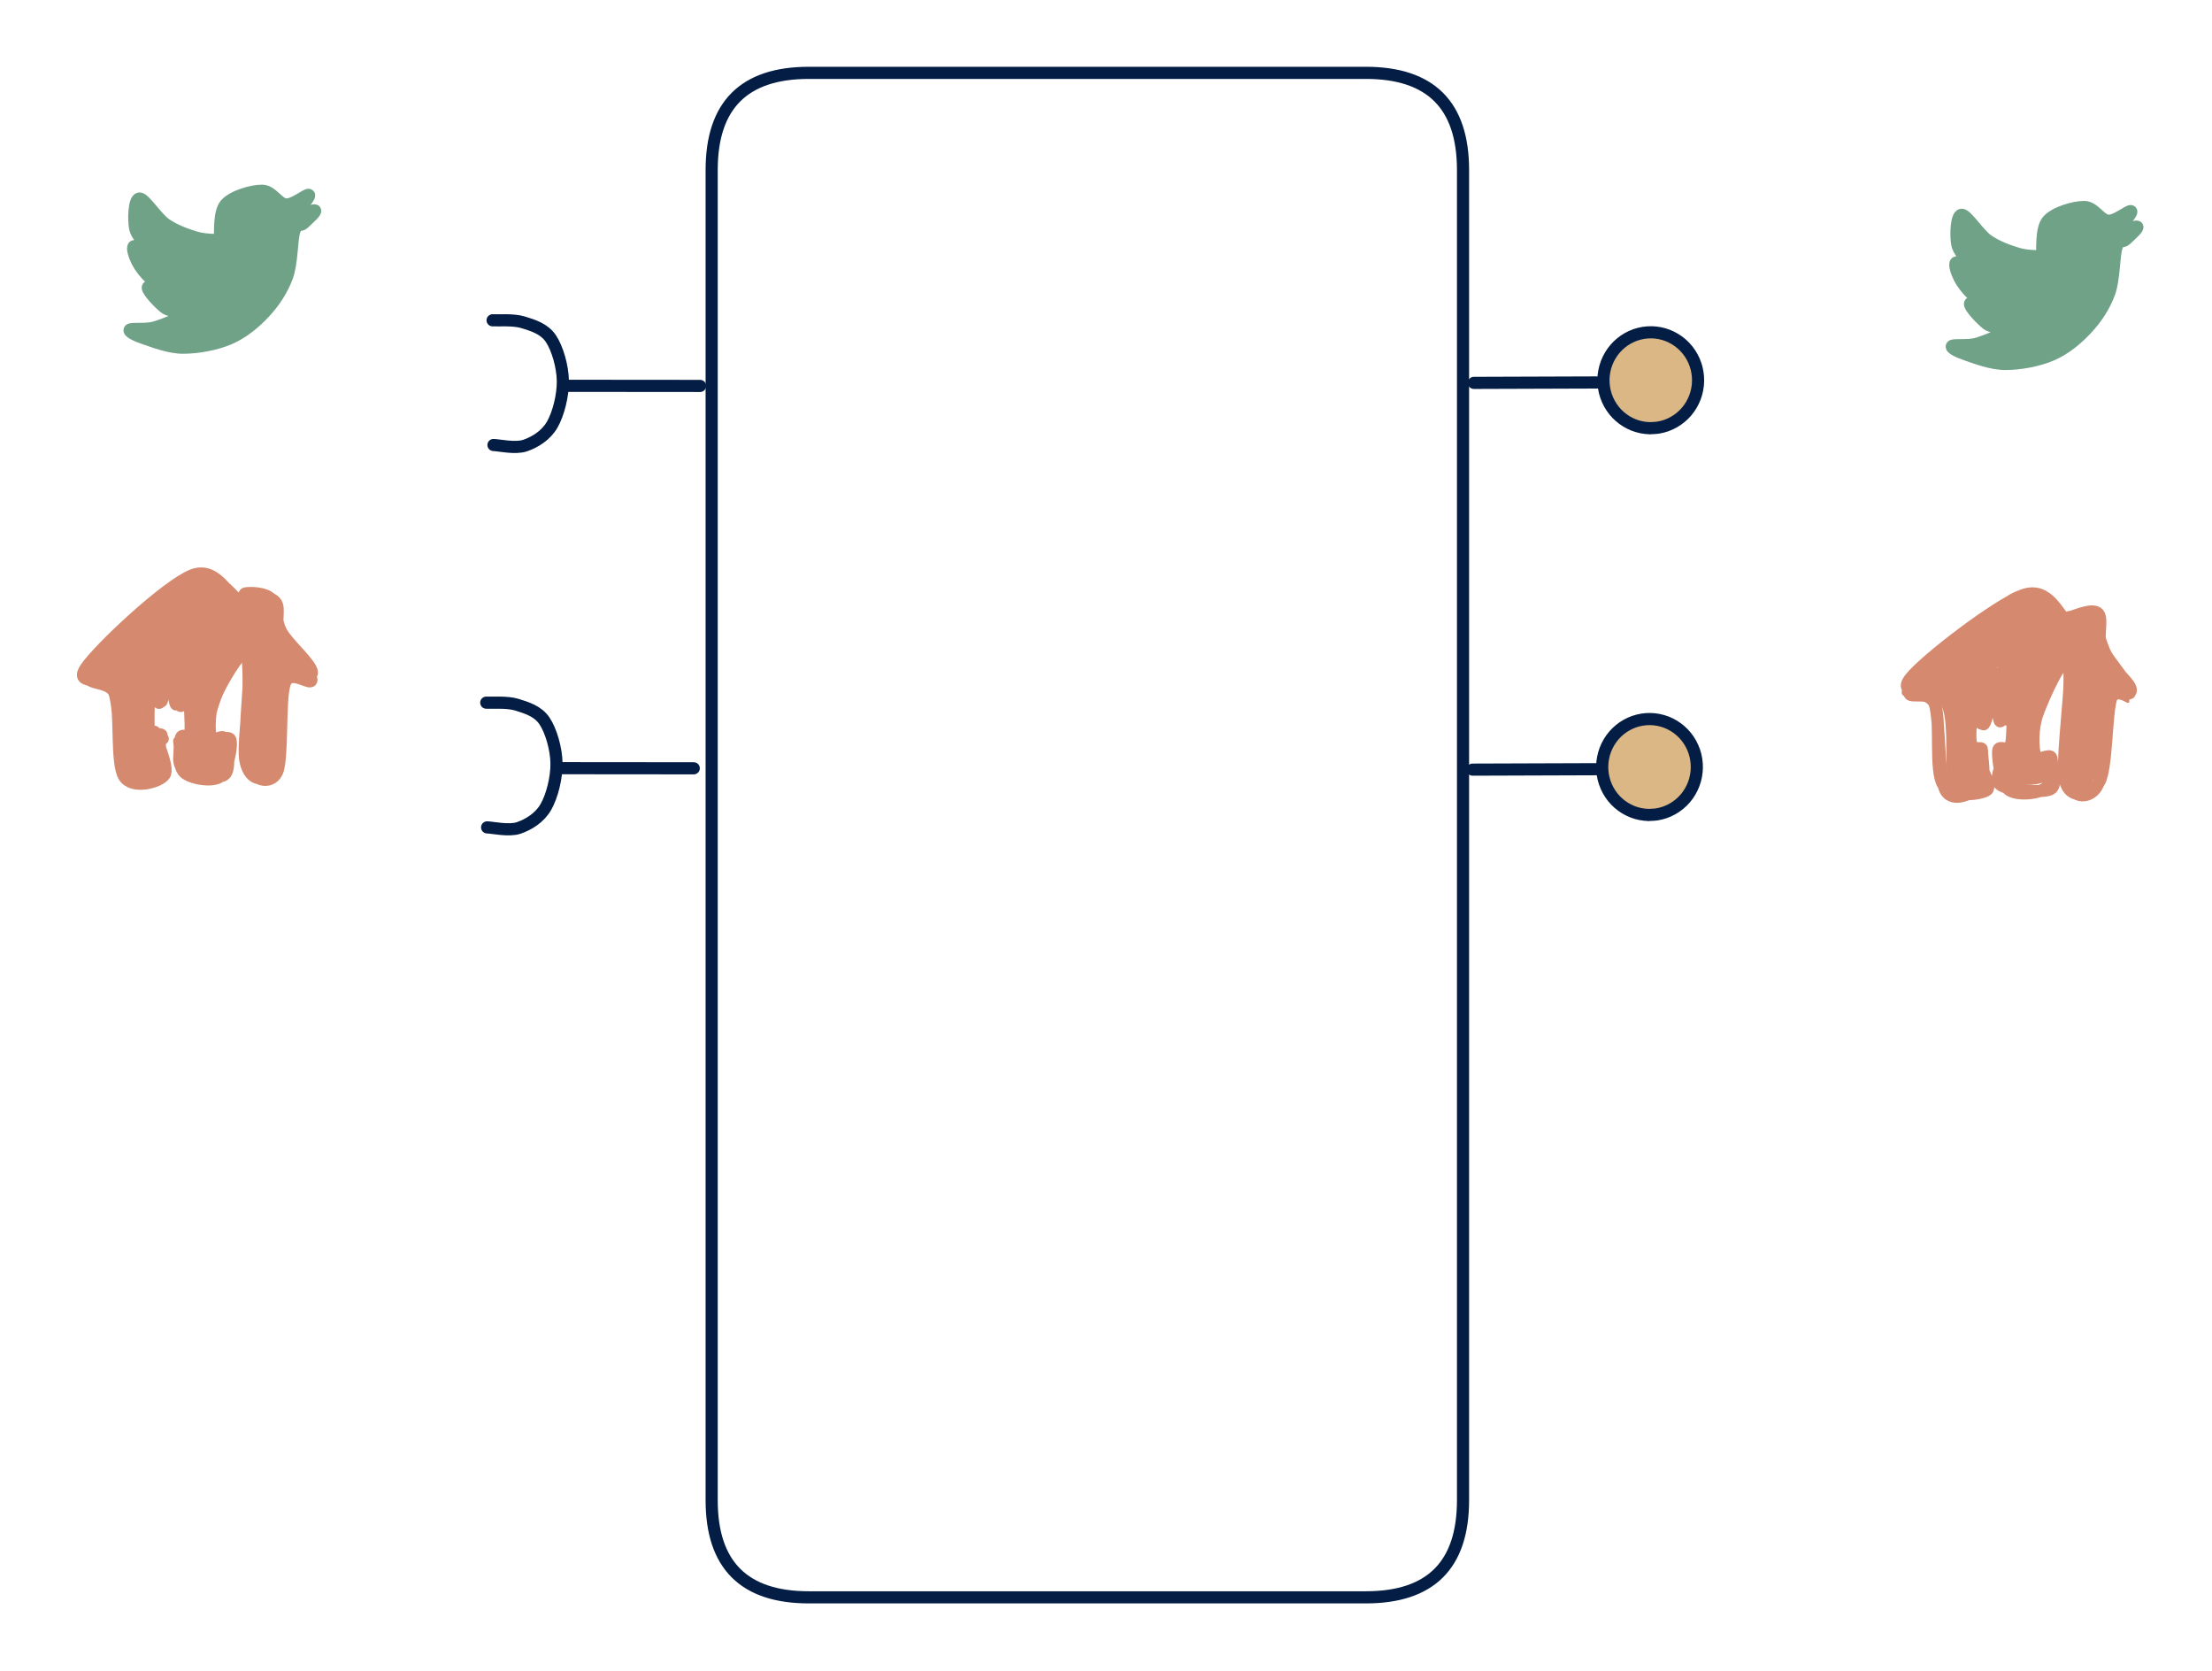
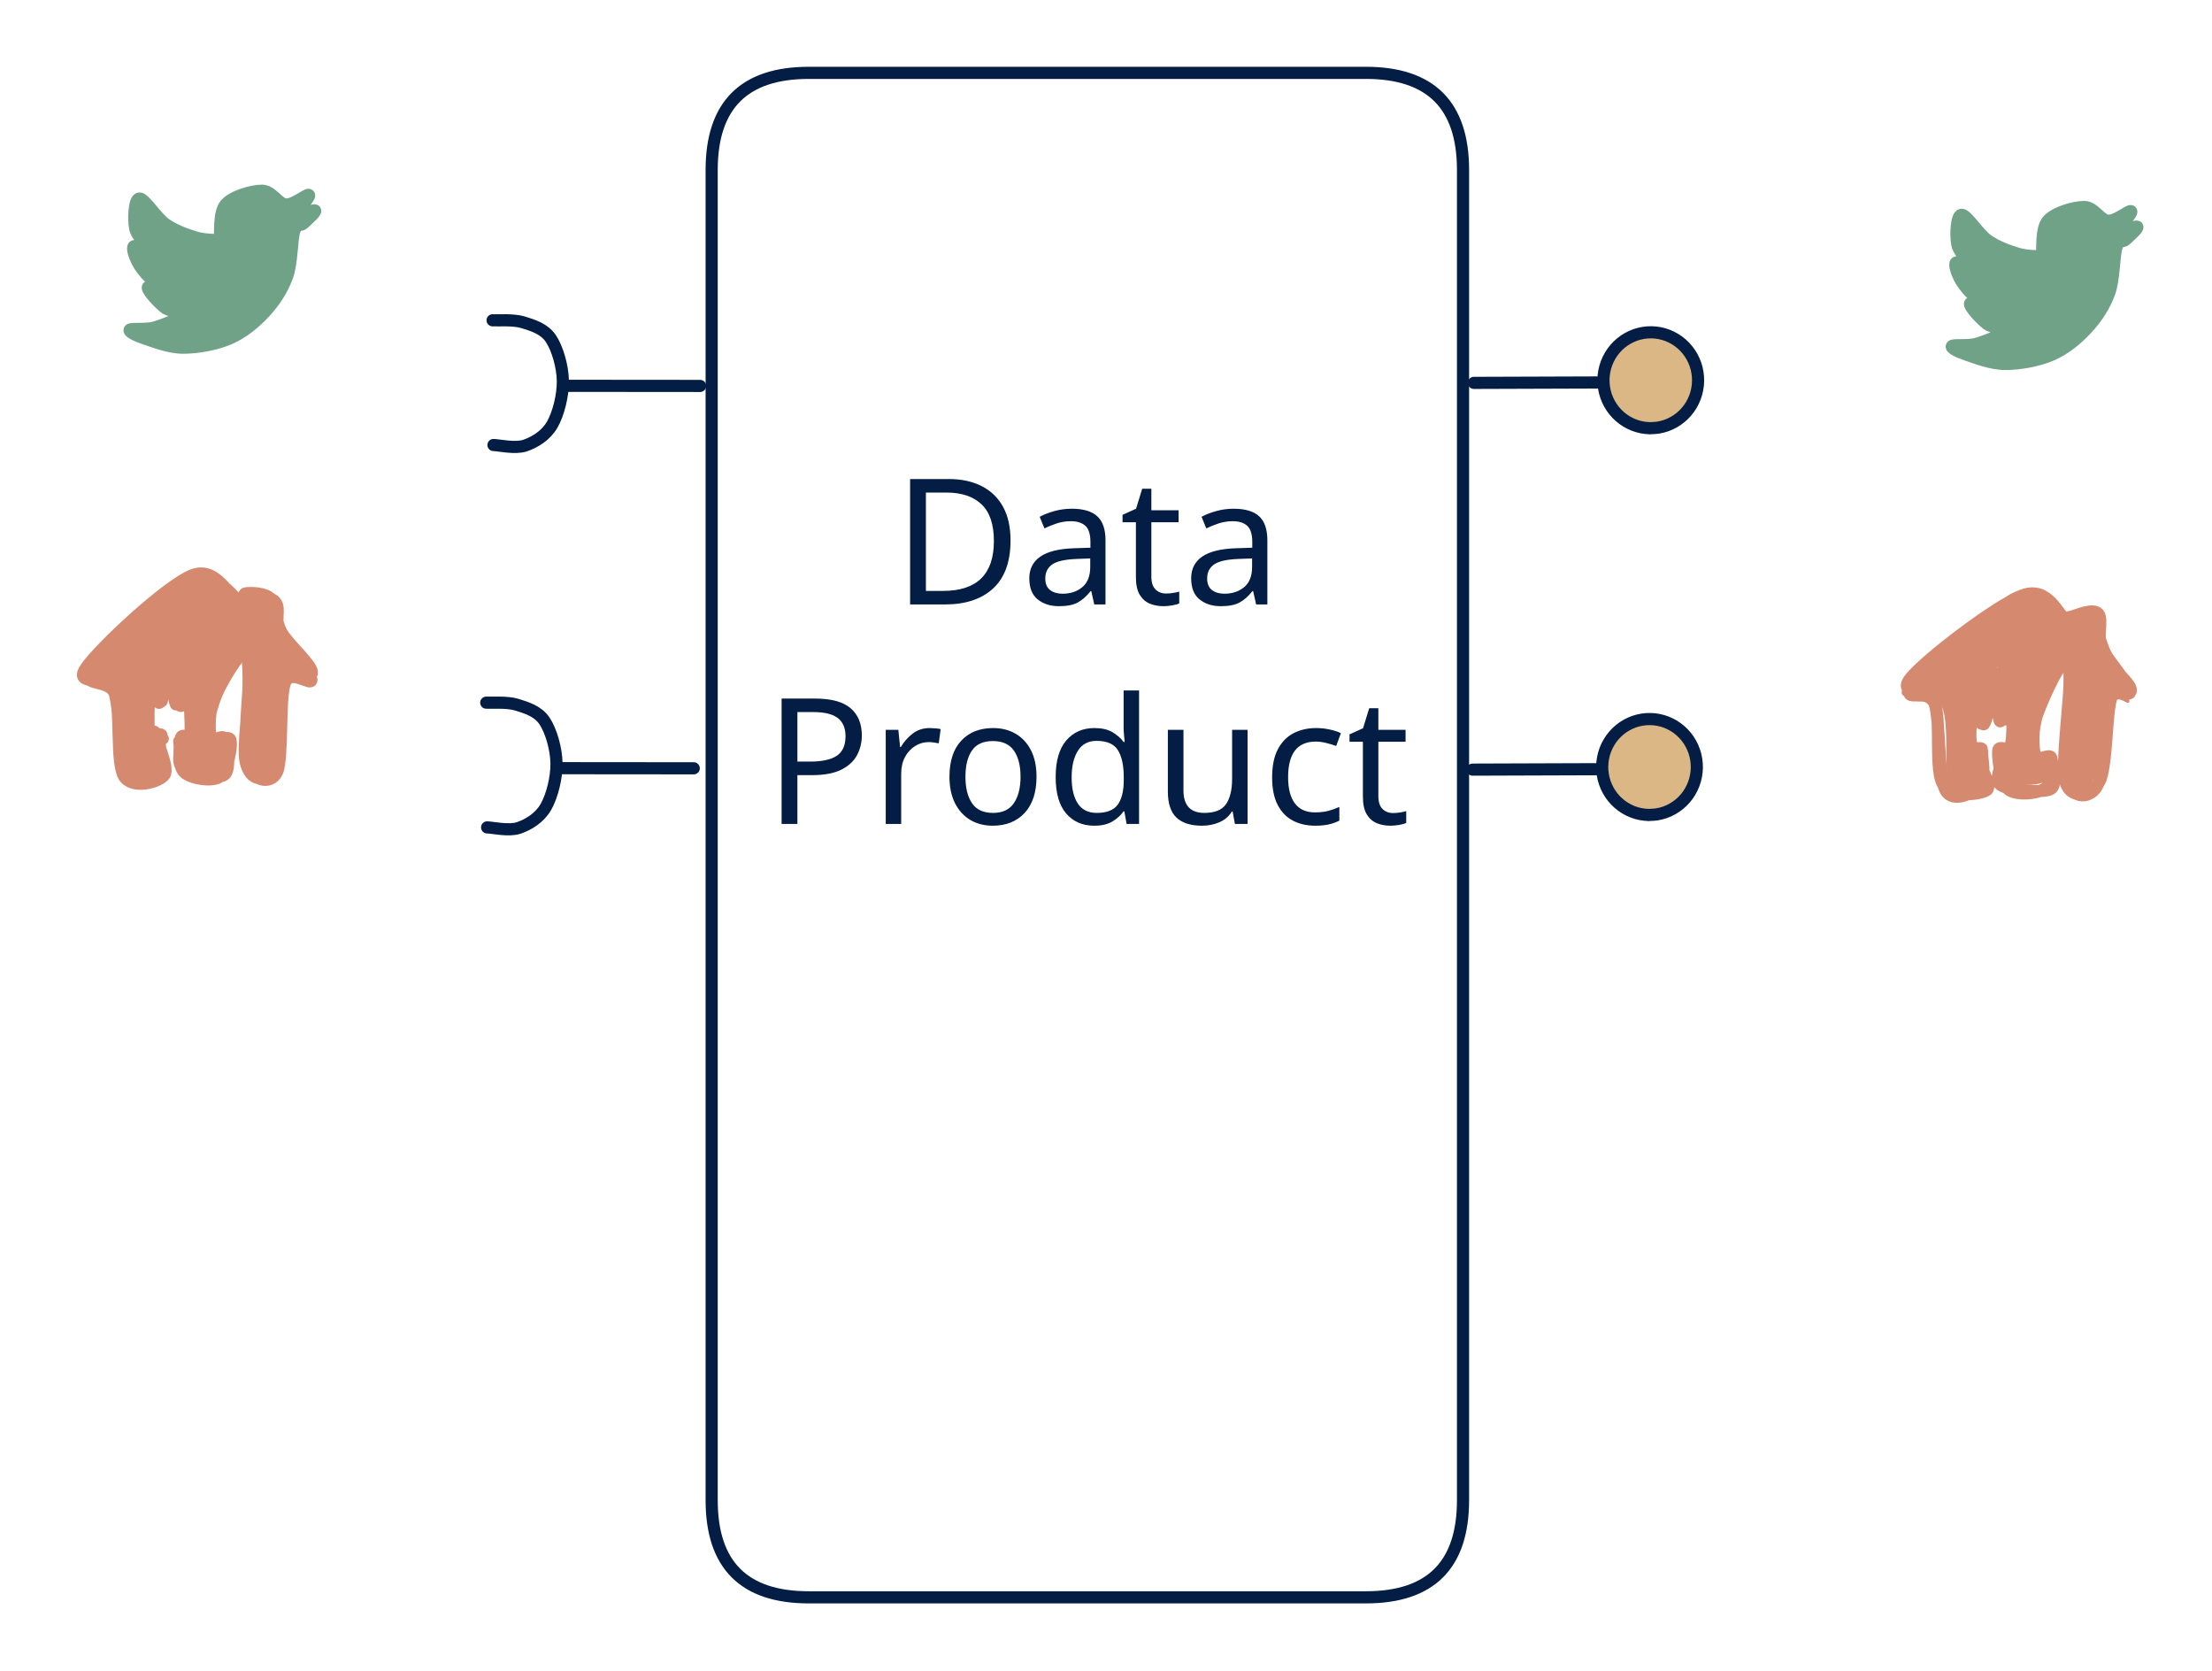
<svg xmlns="http://www.w3.org/2000/svg" version="1.1" viewBox="3010.063 1851.33 728.96 550.24" width="728.96" height="550.24">
  <g stroke-linecap="round">
    <g transform="translate(3082.458 1930.487) rotate(0 0.8961443 9.527954)" fill-rule="evenodd">
      <path d="M0 0 C0.32 -1.97, -0.4 -9.07, 1.93 -11.8 C4.25 -14.52, 10.62 -16.33, 13.92 -16.33 C17.23 -16.33, 19.21 -12.02, 21.77 -11.8 C24.34 -11.57, 28.51 -15.15, 29.33 -14.97 C30.14 -14.8, 27.6 -11.95, 26.66 -10.74 C25.72 -9.53, 22.91 -7.86, 23.7 -7.71 C24.49 -7.56, 30.74 -10.18, 31.4 -9.83 C32.07 -9.48, 28.84 -6.73, 27.7 -5.6 C26.56 -4.46, 25.5 -5.95, 24.59 -3.02 C23.68 -0.1, 23.85 7.49, 22.22 11.95 C20.59 16.41, 17.97 20.34, 14.81 23.74 C11.65 27.15, 7.73 30.42, 3.26 32.36 C-1.21 34.31, -7.33 35.39, -12 35.39 C-16.66 35.39, -21.8 33.35, -24.74 32.36 C-27.67 31.38, -30.17 30.1, -29.63 29.49 C-29.08 28.89, -24.39 29.57, -21.48 28.74 C-18.57 27.9, -12.71 25.58, -12.15 24.5 C-11.58 23.42, -16.15 23.72, -18.07 22.23 C-20 20.74, -23.75 16.76, -23.7 15.58 C-23.65 14.39, -17.9 15.65, -17.78 15.12 C-17.65 14.59, -21.4 13.74, -22.96 12.4 C-24.51 11.07, -26.22 8.85, -27.11 7.11 C-28 5.37, -29.01 2.5, -28.29 1.97 C-27.58 1.44, -22.89 4.92, -22.81 3.93 C-22.74 2.95, -27.23 -0.98, -27.85 -3.93 C-28.46 -6.88, -28.19 -13.54, -26.51 -13.76 C-24.84 -13.99, -20.89 -7.44, -17.78 -5.29 C-14.66 -3.15, -10.81 -1.79, -7.85 -0.91 C-4.89 -0.03, -1.31 -0.15, 0 0" stroke="none" stroke-width="0" fill="#70a288" fill-rule="evenodd" />
      <path d="M0 0 C0.32 -1.97, -0.4 -9.07, 1.93 -11.8 C4.25 -14.52, 10.62 -16.33, 13.92 -16.33 C17.23 -16.33, 19.21 -12.02, 21.77 -11.8 C24.34 -11.57, 28.51 -15.15, 29.33 -14.97 C30.14 -14.8, 27.6 -11.95, 26.66 -10.74 C25.72 -9.53, 22.91 -7.86, 23.7 -7.71 C24.49 -7.56, 30.74 -10.18, 31.4 -9.83 C32.07 -9.48, 28.84 -6.73, 27.7 -5.6 C26.56 -4.46, 25.5 -5.95, 24.59 -3.02 C23.68 -0.1, 23.85 7.49, 22.22 11.95 C20.59 16.41, 17.97 20.34, 14.81 23.74 C11.65 27.15, 7.73 30.42, 3.26 32.36 C-1.21 34.31, -7.33 35.39, -12 35.39 C-16.66 35.39, -21.8 33.35, -24.74 32.36 C-27.67 31.38, -30.17 30.1, -29.63 29.49 C-29.08 28.89, -24.39 29.57, -21.48 28.74 C-18.57 27.9, -12.71 25.58, -12.15 24.5 C-11.58 23.42, -16.15 23.72, -18.07 22.23 C-20 20.74, -23.75 16.76, -23.7 15.58 C-23.65 14.39, -17.9 15.65, -17.78 15.12 C-17.65 14.59, -21.4 13.74, -22.96 12.4 C-24.51 11.07, -26.22 8.85, -27.11 7.11 C-28 5.37, -29.01 2.5, -28.29 1.97 C-27.58 1.44, -22.89 4.92, -22.81 3.93 C-22.74 2.95, -27.23 -0.98, -27.85 -3.93 C-28.46 -6.88, -28.19 -13.54, -26.51 -13.76 C-24.84 -13.99, -20.89 -7.44, -17.78 -5.29 C-14.66 -3.15, -10.81 -1.79, -7.85 -0.91 C-4.89 -0.03, -1.31 -0.15, 0 0 M0 0 C0.32 -1.97, -0.4 -9.07, 1.93 -11.8 C4.25 -14.52, 10.62 -16.33, 13.92 -16.33 C17.23 -16.33, 19.21 -12.02, 21.77 -11.8 C24.34 -11.57, 28.51 -15.15, 29.33 -14.97 C30.14 -14.8, 27.6 -11.95, 26.66 -10.74 C25.72 -9.53, 22.91 -7.86, 23.7 -7.71 C24.49 -7.56, 30.74 -10.18, 31.4 -9.83 C32.07 -9.48, 28.84 -6.73, 27.7 -5.6 C26.56 -4.46, 25.5 -5.95, 24.59 -3.02 C23.68 -0.1, 23.85 7.49, 22.22 11.95 C20.59 16.41, 17.97 20.34, 14.81 23.74 C11.65 27.15, 7.73 30.42, 3.26 32.36 C-1.21 34.31, -7.33 35.39, -12 35.39 C-16.66 35.39, -21.8 33.35, -24.74 32.36 C-27.67 31.38, -30.17 30.1, -29.63 29.49 C-29.08 28.89, -24.39 29.57, -21.48 28.74 C-18.57 27.9, -12.71 25.58, -12.15 24.5 C-11.58 23.42, -16.15 23.72, -18.07 22.23 C-20 20.74, -23.75 16.76, -23.7 15.58 C-23.65 14.39, -17.9 15.65, -17.78 15.12 C-17.65 14.59, -21.4 13.74, -22.96 12.4 C-24.51 11.07, -26.22 8.85, -27.11 7.11 C-28 5.37, -29.01 2.5, -28.29 1.97 C-27.58 1.44, -22.89 4.92, -22.81 3.93 C-22.74 2.95, -27.23 -0.98, -27.85 -3.93 C-28.46 -6.88, -28.19 -13.54, -26.51 -13.76 C-24.84 -13.99, -20.89 -7.44, -17.78 -5.29 C-14.66 -3.15, -10.81 -1.79, -7.85 -0.91 C-4.89 -0.03, -1.31 -0.15, 0 0" stroke="#70a288" stroke-width="4" fill="none" />
    </g>
  </g>
  <g stroke-linecap="round">
    <g transform="translate(3062.583 2093.957) rotate(0 12.55046 -19.0594)" fill-rule="evenodd">
      <path d="M1.19 2.34 C1.76 4.46, 4.58 9.79, 2.56 11.55 C0.53 13.31, -7.75 17.37, -10.97 12.88 C-14.2 8.39, -15.09 -9.66, -16.8 -15.39 C-18.51 -21.13, -25.72 -15.1, -21.24 -21.55 C-16.77 -27.99, 1.99 -50.16, 10.06 -54.05 C18.13 -57.95, 23.85 -46.4, 27.17 -44.92 C30.49 -43.43, 28.17 -45.28, 29.99 -45.12 C31.81 -44.95, 36.34 -46.35, 38.08 -43.93 C39.82 -41.5, 38.63 -34.9, 40.44 -30.58 C42.24 -26.26, 49.01 -20.36, 48.92 -17.98 C48.83 -15.6, 42.07 -21.29, 39.9 -16.27 C37.73 -11.26, 37.83 7.82, 35.9 12.11 C33.98 16.4, 29.87 16.04, 28.33 9.44 C26.8 2.84, 28.22 -23.51, 26.69 -27.49 C25.16 -31.47, 20.67 -19.12, 19.16 -14.43 C17.65 -9.74, 17.2 -1.81, 17.65 0.64 C18.09 3.09, 20.97 -1.68, 21.82 0.28 C22.67 2.25, 24.69 10.52, 22.74 12.41 C20.8 14.31, 13.19 13.49, 10.16 11.65 C7.12 9.81, 4.45 3.92, 4.54 1.37 C4.63 -1.18, 10.03 0.87, 10.7 -3.65 C11.36 -8.17, 9.33 -24.58, 8.51 -25.77 C7.69 -26.96, 6.54 -10.78, 5.76 -10.79 C4.97 -10.8, 4.35 -25.57, 3.8 -25.82 C3.26 -26.07, 3.72 -12.34, 2.5 -12.3 C1.28 -12.25, -2.71 -27.24, -3.52 -25.57 C-4.32 -23.91, -2.65 -6.41, -2.32 -2.3 C-1.98 1.8, -1.5 -1.04, -1.51 -0.95" stroke="none" stroke-width="0" fill="#d5896f" fill-rule="evenodd" />
      <path d="M-0.11 -0.33 C-0.22 1.46, 1.41 9.1, -0.43 11.13 C-2.27 13.15, -8.73 16.14, -11.15 11.8 C-13.57 7.47, -12.79 -9.13, -14.96 -14.86 C-17.14 -20.59, -28.52 -16.18, -24.21 -22.56 C-19.89 -28.94, 2.34 -49.78, 10.91 -53.13 C19.48 -56.48, 24.15 -43.79, 27.21 -42.67 C30.26 -41.54, 27.38 -46.13, 29.22 -46.39 C31.07 -46.65, 36.52 -46.4, 38.27 -44.23 C40.03 -42.06, 37.8 -37.61, 39.77 -33.37 C41.74 -29.14, 49.84 -21.43, 50.11 -18.8 C50.37 -16.16, 43.25 -22.68, 41.36 -17.58 C39.46 -12.48, 40.83 7.55, 38.73 11.81 C36.64 16.06, 30.37 14.93, 28.8 7.96 C27.24 1, 31.09 -26.39, 29.35 -29.98 C27.61 -33.56, 20.42 -18.57, 18.34 -13.54 C16.27 -8.52, 16.37 -2.23, 16.91 0.17 C17.45 2.57, 20.84 -1.2, 21.59 0.88 C22.33 2.97, 23.69 11.06, 21.38 12.66 C19.07 14.25, 10.01 12.35, 7.71 10.46 C5.41 8.58, 7.12 3.37, 7.55 1.33 C7.99 -0.7, 10.14 2.97, 10.31 -1.76 C10.49 -6.5, 9.12 -25.7, 8.58 -27.08 C8.03 -28.46, 7.76 -9.81, 7.05 -10.04 C6.34 -10.27, 5.49 -28.29, 4.29 -28.46 C3.1 -28.63, 1.11 -10.99, -0.11 -11.07 C-1.33 -11.16, -2.29 -30.18, -3.02 -28.99 C-3.74 -27.79, -5.1 -8.64, -4.49 -3.9 C-3.87 0.84, -0.06 -1.31, 0.67 -0.53 M-1.63 -1.55 C-1.4 0.41, 3.36 10.19, 1.69 12.64 C0.02 15.09, -8.94 17.54, -11.63 13.15 C-14.33 8.77, -12.71 -7.79, -14.49 -13.66 C-16.28 -19.53, -26.7 -15.84, -22.33 -22.06 C-17.97 -28.28, 3.39 -47.35, 11.69 -50.98 C19.99 -54.62, 24.65 -44.5, 27.45 -43.86 C30.24 -43.23, 26.9 -46.92, 28.46 -47.15 C30.02 -47.38, 34.85 -47.41, 36.82 -45.26 C38.78 -43.12, 38.01 -38.33, 40.26 -34.29 C42.5 -30.25, 50.34 -23.69, 50.27 -21.02 C50.21 -18.35, 42.25 -23.65, 39.86 -18.26 C37.46 -12.87, 37.83 7.02, 35.91 11.32 C33.98 15.62, 29.3 14.01, 28.29 7.55 C27.29 1.08, 31.31 -23.6, 29.86 -27.47 C28.42 -31.34, 21.98 -20.36, 19.62 -15.67 C17.27 -10.99, 15.11 -2.15, 15.74 0.64 C16.37 3.44, 22.7 -1, 23.4 1.1 C24.09 3.21, 22.45 11.49, 19.91 13.27 C17.37 15.05, 10.32 13.89, 8.18 11.79 C6.03 9.69, 6.63 3.07, 7.03 0.67 C7.44 -1.74, 10.41 2.1, 10.62 -2.64 C10.84 -7.37, 9.18 -26.43, 8.33 -27.75 C7.49 -29.06, 6.5 -10.37, 5.55 -10.52 C4.6 -10.67, 3.43 -28.47, 2.62 -28.64 C1.81 -28.81, 1.49 -11.93, 0.69 -11.54 C-0.11 -11.16, -1.49 -27.92, -2.18 -26.33 C-2.87 -24.74, -4 -6.53, -3.45 -2.01 C-2.9 2.5, 0.29 0.46, 1.12 0.75" stroke="#d5896f" stroke-width="4" fill="none" />
    </g>
  </g>
  <g stroke-linecap="round" transform="translate(3244.59 1875.33) rotate(0 123.8051 251.1225)">
    <path d="M32 0 C69.76 0, 107.53 0, 215.61 0 M32 0 C90.41 0, 148.83 0, 215.61 0 M215.61 0 C236.94 0, 247.61 10.67, 247.61 32 M215.61 0 C236.94 0, 247.61 10.67, 247.61 32 M247.61 32 C247.61 205.42, 247.61 378.84, 247.61 470.24 M247.61 32 C247.61 182.89, 247.61 333.78, 247.61 470.24 M247.61 470.24 C247.61 491.58, 236.94 502.24, 215.61 502.24 M247.61 470.24 C247.61 491.58, 236.94 502.24, 215.61 502.24 M215.61 502.24 C145.27 502.24, 74.93 502.24, 32 502.24 M215.61 502.24 C176.92 502.24, 138.22 502.24, 32 502.24 M32 502.24 C10.67 502.24, 0 491.58, 0 470.24 M32 502.24 C10.67 502.24, 0 491.58, 0 470.24 M0 470.24 C0 364.06, 0 257.87, 0 32 M0 470.24 C0 373.95, 0 277.66, 0 32 M0 32 C0 10.67, 10.67 0, 32 0 M0 32 C0 10.67, 10.67 0, 32 0" stroke="#031d44" stroke-width="4" fill="none" />
  </g>
  <g stroke-linecap="round">
    <g transform="translate(3163.85 1966.15) rotate(269.5993 20.20242 11.50673)">
      <path d="M0 0 C-0.04 1.74, -1.34 7.21, -0.25 10.44 C0.83 13.66, 2.98 17.27, 6.52 19.37 C10.05 21.46, 16.21 23.05, 20.95 23.01 C25.69 22.98, 31.74 21.29, 34.97 19.13 C38.2 16.98, 39.33 13.27, 40.35 10.08 C41.37 6.89, 40.97 1.68, 41.09 0 M0 0 C-0.04 1.74, -1.34 7.21, -0.25 10.44 C0.83 13.66, 2.98 17.27, 6.52 19.37 C10.05 21.46, 16.21 23.05, 20.95 23.01 C25.69 22.98, 31.74 21.29, 34.97 19.13 C38.2 16.98, 39.33 13.27, 40.35 10.08 C41.37 6.89, 40.97 1.68, 41.09 0" stroke="#031d44" stroke-width="4" fill="none" />
    </g>
  </g>
  <g stroke-linecap="round">
    <g transform="translate(3218.756 1956.258) rotate(269.5993 -0.1761756 22.19813)">
      <path d="M0 0 C-0.06 7.4, -0.29 37, -0.35 44.4 M0 0 C-0.06 7.4, -0.29 37, -0.35 44.4" stroke="#031d44" stroke-width="4" fill="none" />
    </g>
  </g>
  <g stroke-linecap="round">
    <g transform="translate(3161.754 2092.122) rotate(269.5993 20.20242 11.50673)">
      <path d="M0 0 C-0.04 1.74, -1.34 7.21, -0.25 10.44 C0.83 13.66, 2.98 17.27, 6.52 19.37 C10.05 21.46, 16.21 23.05, 20.95 23.01 C25.69 22.98, 31.74 21.29, 34.97 19.13 C38.2 16.98, 39.33 13.27, 40.35 10.08 C41.37 6.89, 40.97 1.68, 41.09 0 M0 0 C-0.04 1.74, -1.34 7.21, -0.25 10.44 C0.83 13.66, 2.98 17.27, 6.52 19.37 C10.05 21.46, 16.21 23.05, 20.95 23.01 C25.69 22.98, 31.74 21.29, 34.97 19.13 C38.2 16.98, 39.33 13.27, 40.35 10.08 C41.37 6.89, 40.97 1.68, 41.09 0" stroke="#031d44" stroke-width="4" fill="none" />
    </g>
  </g>
  <g stroke-linecap="round">
    <g transform="translate(3216.66 2082.23) rotate(269.5993 -0.1761756 22.19813)">
      <path d="M0 0 C-0.06 7.4, -0.29 37, -0.35 44.4 M0 0 C-0.06 7.4, -0.29 37, -0.35 44.4" stroke="#031d44" stroke-width="4" fill="none" />
    </g>
  </g>
  <g stroke-linecap="round">
    <g transform="translate(3515.682 1957.088) rotate(90.96151 0.4103828 20.31395)">
      <path d="M0 0 C0.14 6.77, 0.68 33.86, 0.82 40.63 M0 0 C0.14 6.77, 0.68 33.86, 0.82 40.63" stroke="#031d44" stroke-width="4" fill="none" />
    </g>
  </g>
  <g stroke-linecap="round" transform="translate(3538.271 1961.008) rotate(90.96151 15.79974 15.59455)">
    <path d="M31.6 15.59 C31.6 16.5, 31.52 17.41, 31.36 18.3 C31.2 19.19, 30.96 20.08, 30.65 20.93 C30.33 21.78, 29.94 22.61, 29.48 23.39 C29.03 24.17, 28.49 24.93, 27.9 25.62 C27.32 26.31, 26.66 26.96, 25.96 27.54 C25.26 28.12, 24.49 28.65, 23.7 29.1 C22.91 29.55, 22.06 29.94, 21.2 30.25 C20.34 30.56, 19.44 30.8, 18.54 30.95 C17.64 31.11, 16.71 31.19, 15.8 31.19 C14.89 31.19, 13.96 31.11, 13.06 30.95 C12.16 30.8, 11.26 30.56, 10.4 30.25 C9.54 29.94, 8.69 29.55, 7.9 29.1 C7.11 28.65, 6.34 28.12, 5.64 27.54 C4.94 26.96, 4.28 26.31, 3.7 25.62 C3.11 24.93, 2.57 24.17, 2.12 23.39 C1.66 22.61, 1.27 21.78, 0.95 20.93 C0.64 20.08, 0.4 19.19, 0.24 18.3 C0.08 17.41, 0 16.5, 0 15.59 C0 14.69, 0.08 13.78, 0.24 12.89 C0.4 12, 0.64 11.11, 0.95 10.26 C1.27 9.41, 1.66 8.58, 2.12 7.8 C2.57 7.02, 3.11 6.26, 3.7 5.57 C4.28 4.88, 4.94 4.23, 5.64 3.65 C6.34 3.07, 7.11 2.54, 7.9 2.09 C8.69 1.64, 9.54 1.25, 10.4 0.94 C11.26 0.63, 12.16 0.39, 13.06 0.24 C13.96 0.08, 14.89 0, 15.8 0 C16.71 0, 17.64 0.08, 18.54 0.24 C19.44 0.39, 20.34 0.63, 21.2 0.94 C22.06 1.25, 22.91 1.64, 23.7 2.09 C24.49 2.54, 25.26 3.07, 25.96 3.65 C26.66 4.23, 27.32 4.88, 27.9 5.57 C28.49 6.26, 29.03 7.02, 29.48 7.8 C29.94 8.58, 30.33 9.41, 30.65 10.26 C30.96 11.11, 31.2 12, 31.36 12.89 C31.52 13.78, 31.56 15.14, 31.6 15.59 C31.64 16.05, 31.64 15.14, 31.6 15.59" stroke="none" stroke-width="0" fill="#dab785" />
    <path d="M31.6 15.59 C31.6 16.5, 31.52 17.41, 31.36 18.3 C31.2 19.19, 30.96 20.08, 30.65 20.93 C30.33 21.78, 29.94 22.61, 29.48 23.39 C29.03 24.17, 28.49 24.93, 27.9 25.62 C27.32 26.31, 26.66 26.96, 25.96 27.54 C25.26 28.12, 24.49 28.65, 23.7 29.1 C22.91 29.55, 22.06 29.94, 21.2 30.25 C20.34 30.56, 19.44 30.8, 18.54 30.95 C17.64 31.11, 16.71 31.19, 15.8 31.19 C14.89 31.19, 13.96 31.11, 13.06 30.95 C12.16 30.8, 11.26 30.56, 10.4 30.25 C9.54 29.94, 8.69 29.55, 7.9 29.1 C7.11 28.65, 6.34 28.12, 5.64 27.54 C4.94 26.96, 4.28 26.31, 3.7 25.62 C3.11 24.93, 2.57 24.17, 2.12 23.39 C1.66 22.61, 1.27 21.78, 0.95 20.93 C0.64 20.08, 0.4 19.19, 0.24 18.3 C0.08 17.41, 0 16.5, 0 15.59 C0 14.69, 0.08 13.78, 0.24 12.89 C0.4 12, 0.64 11.11, 0.95 10.26 C1.27 9.41, 1.66 8.58, 2.12 7.8 C2.57 7.02, 3.11 6.26, 3.7 5.57 C4.28 4.88, 4.94 4.23, 5.64 3.65 C6.34 3.07, 7.11 2.54, 7.9 2.09 C8.69 1.64, 9.54 1.25, 10.4 0.94 C11.26 0.63, 12.16 0.39, 13.06 0.24 C13.96 0.08, 14.89 0, 15.8 0 C16.71 0, 17.64 0.08, 18.54 0.24 C19.44 0.39, 20.34 0.63, 21.2 0.94 C22.06 1.25, 22.91 1.64, 23.7 2.09 C24.49 2.54, 25.26 3.07, 25.96 3.65 C26.66 4.23, 27.32 4.88, 27.9 5.57 C28.49 6.26, 29.03 7.02, 29.48 7.8 C29.94 8.58, 30.33 9.41, 30.65 10.26 C30.96 11.11, 31.2 12, 31.36 12.89 C31.52 13.78, 31.56 15.14, 31.6 15.59 C31.64 16.05, 31.64 15.14, 31.6 15.59" stroke="#031d44" stroke-width="4" fill="none" />
  </g>
  <g stroke-linecap="round">
    <g transform="translate(3515.268 2084.501) rotate(90.96151 0.4103828 20.31395)">
      <path d="M0 0 C0.14 6.77, 0.68 33.86, 0.82 40.63 M0 0 C0.14 6.77, 0.68 33.86, 0.82 40.63" stroke="#031d44" stroke-width="4" fill="none" />
    </g>
  </g>
  <g stroke-linecap="round" transform="translate(3537.858 2088.422) rotate(90.96151 15.79974 15.59455)">
    <path d="M31.6 15.59 C31.6 16.5, 31.52 17.41, 31.36 18.3 C31.2 19.19, 30.96 20.08, 30.65 20.93 C30.33 21.78, 29.94 22.61, 29.48 23.39 C29.03 24.17, 28.49 24.93, 27.9 25.62 C27.32 26.31, 26.66 26.96, 25.96 27.54 C25.26 28.12, 24.49 28.65, 23.7 29.1 C22.91 29.55, 22.06 29.94, 21.2 30.25 C20.34 30.56, 19.44 30.8, 18.54 30.95 C17.64 31.11, 16.71 31.19, 15.8 31.19 C14.89 31.19, 13.96 31.11, 13.06 30.95 C12.16 30.8, 11.26 30.56, 10.4 30.25 C9.54 29.94, 8.69 29.55, 7.9 29.1 C7.11 28.65, 6.34 28.12, 5.64 27.54 C4.94 26.96, 4.28 26.31, 3.7 25.62 C3.11 24.93, 2.57 24.17, 2.12 23.39 C1.66 22.61, 1.27 21.78, 0.95 20.93 C0.64 20.08, 0.4 19.19, 0.24 18.3 C0.08 17.41, 0 16.5, 0 15.59 C0 14.69, 0.08 13.78, 0.24 12.89 C0.4 12, 0.64 11.11, 0.95 10.26 C1.27 9.41, 1.66 8.58, 2.12 7.8 C2.57 7.02, 3.11 6.26, 3.7 5.57 C4.28 4.88, 4.94 4.23, 5.64 3.65 C6.34 3.07, 7.11 2.54, 7.9 2.09 C8.69 1.64, 9.54 1.25, 10.4 0.94 C11.26 0.63, 12.16 0.39, 13.06 0.24 C13.96 0.08, 14.89 0, 15.8 0 C16.71 0, 17.64 0.08, 18.54 0.24 C19.44 0.39, 20.34 0.63, 21.2 0.94 C22.06 1.25, 22.91 1.64, 23.7 2.09 C24.49 2.54, 25.26 3.07, 25.96 3.65 C26.66 4.23, 27.32 4.88, 27.9 5.57 C28.49 6.26, 29.03 7.02, 29.48 7.8 C29.94 8.58, 30.33 9.41, 30.65 10.26 C30.96 11.11, 31.2 12, 31.36 12.89 C31.52 13.78, 31.56 15.14, 31.6 15.59 C31.64 16.05, 31.64 15.14, 31.6 15.59" stroke="none" stroke-width="0" fill="#dab785" />
    <path d="M31.6 15.59 C31.6 16.5, 31.52 17.41, 31.36 18.3 C31.2 19.19, 30.96 20.08, 30.65 20.93 C30.33 21.78, 29.94 22.61, 29.48 23.39 C29.03 24.17, 28.49 24.93, 27.9 25.62 C27.32 26.31, 26.66 26.96, 25.96 27.54 C25.26 28.12, 24.49 28.65, 23.7 29.1 C22.91 29.55, 22.06 29.94, 21.2 30.25 C20.34 30.56, 19.44 30.8, 18.54 30.95 C17.64 31.11, 16.71 31.19, 15.8 31.19 C14.89 31.19, 13.96 31.11, 13.06 30.95 C12.16 30.8, 11.26 30.56, 10.4 30.25 C9.54 29.94, 8.69 29.55, 7.9 29.1 C7.11 28.65, 6.34 28.12, 5.64 27.54 C4.94 26.96, 4.28 26.31, 3.7 25.62 C3.11 24.93, 2.57 24.17, 2.12 23.39 C1.66 22.61, 1.27 21.78, 0.95 20.93 C0.64 20.08, 0.4 19.19, 0.24 18.3 C0.08 17.41, 0 16.5, 0 15.59 C0 14.69, 0.08 13.78, 0.24 12.89 C0.4 12, 0.64 11.11, 0.95 10.26 C1.27 9.41, 1.66 8.58, 2.12 7.8 C2.57 7.02, 3.11 6.26, 3.7 5.57 C4.28 4.88, 4.94 4.23, 5.64 3.65 C6.34 3.07, 7.11 2.54, 7.9 2.09 C8.69 1.64, 9.54 1.25, 10.4 0.94 C11.26 0.63, 12.16 0.39, 13.06 0.24 C13.96 0.08, 14.89 0, 15.8 0 C16.71 0, 17.64 0.08, 18.54 0.24 C19.44 0.39, 20.34 0.63, 21.2 0.94 C22.06 1.25, 22.91 1.64, 23.7 2.09 C24.49 2.54, 25.26 3.07, 25.96 3.65 C26.66 4.23, 27.32 4.88, 27.9 5.57 C28.49 6.26, 29.03 7.02, 29.48 7.8 C29.94 8.58, 30.33 9.41, 30.65 10.26 C30.96 11.11, 31.2 12, 31.36 12.89 C31.52 13.78, 31.56 15.14, 31.6 15.59 C31.64 16.05, 31.64 15.14, 31.6 15.59" stroke="#031d44" stroke-width="4" fill="none" />
  </g>
  <g stroke-linecap="round">
    <g transform="translate(3682.953 1935.848) rotate(0 0.8961443 9.527954)" fill-rule="evenodd">
      <path d="M0 0 C0.32 -1.97, -0.4 -9.07, 1.93 -11.8 C4.25 -14.52, 10.62 -16.33, 13.92 -16.33 C17.23 -16.33, 19.21 -12.02, 21.77 -11.8 C24.34 -11.57, 28.51 -15.15, 29.33 -14.97 C30.14 -14.8, 27.6 -11.95, 26.66 -10.74 C25.72 -9.53, 22.91 -7.86, 23.7 -7.71 C24.49 -7.56, 30.74 -10.18, 31.4 -9.83 C32.07 -9.48, 28.84 -6.73, 27.7 -5.6 C26.56 -4.46, 25.5 -5.95, 24.59 -3.02 C23.68 -0.1, 23.85 7.49, 22.22 11.95 C20.59 16.41, 17.97 20.34, 14.81 23.74 C11.65 27.15, 7.73 30.42, 3.26 32.36 C-1.21 34.31, -7.33 35.39, -12 35.39 C-16.66 35.39, -21.8 33.35, -24.74 32.36 C-27.67 31.38, -30.17 30.1, -29.63 29.49 C-29.08 28.89, -24.39 29.57, -21.48 28.74 C-18.57 27.9, -12.71 25.58, -12.15 24.5 C-11.58 23.42, -16.15 23.72, -18.07 22.23 C-20 20.74, -23.75 16.76, -23.7 15.58 C-23.65 14.39, -17.9 15.65, -17.78 15.12 C-17.65 14.59, -21.4 13.74, -22.96 12.4 C-24.51 11.07, -26.22 8.85, -27.11 7.11 C-28 5.37, -29.01 2.5, -28.29 1.97 C-27.58 1.44, -22.89 4.92, -22.81 3.93 C-22.74 2.95, -27.23 -0.98, -27.85 -3.93 C-28.46 -6.88, -28.19 -13.54, -26.51 -13.76 C-24.84 -13.99, -20.89 -7.44, -17.78 -5.29 C-14.66 -3.15, -10.81 -1.79, -7.85 -0.91 C-4.89 -0.03, -1.31 -0.15, 0 0" stroke="none" stroke-width="0" fill="#70a288" fill-rule="evenodd" />
      <path d="M0 0 C0.32 -1.97, -0.4 -9.07, 1.93 -11.8 C4.25 -14.52, 10.62 -16.33, 13.92 -16.33 C17.23 -16.33, 19.21 -12.02, 21.77 -11.8 C24.34 -11.57, 28.51 -15.15, 29.33 -14.97 C30.14 -14.8, 27.6 -11.95, 26.66 -10.74 C25.72 -9.53, 22.91 -7.86, 23.7 -7.71 C24.49 -7.56, 30.74 -10.18, 31.4 -9.83 C32.07 -9.48, 28.84 -6.73, 27.7 -5.6 C26.56 -4.46, 25.5 -5.95, 24.59 -3.02 C23.68 -0.1, 23.85 7.49, 22.22 11.95 C20.59 16.41, 17.97 20.34, 14.81 23.74 C11.65 27.15, 7.73 30.42, 3.26 32.36 C-1.21 34.31, -7.33 35.39, -12 35.39 C-16.66 35.39, -21.8 33.35, -24.74 32.36 C-27.67 31.38, -30.17 30.1, -29.63 29.49 C-29.08 28.89, -24.39 29.57, -21.48 28.74 C-18.57 27.9, -12.71 25.58, -12.15 24.5 C-11.58 23.42, -16.15 23.72, -18.07 22.23 C-20 20.74, -23.75 16.76, -23.7 15.58 C-23.65 14.39, -17.9 15.65, -17.78 15.12 C-17.65 14.59, -21.4 13.74, -22.96 12.4 C-24.51 11.07, -26.22 8.85, -27.11 7.11 C-28 5.37, -29.01 2.5, -28.29 1.97 C-27.58 1.44, -22.89 4.92, -22.81 3.93 C-22.74 2.95, -27.23 -0.98, -27.85 -3.93 C-28.46 -6.88, -28.19 -13.54, -26.51 -13.76 C-24.84 -13.99, -20.89 -7.44, -17.78 -5.29 C-14.66 -3.15, -10.81 -1.79, -7.85 -0.91 C-4.89 -0.03, -1.31 -0.15, 0 0 M0 0 C0.32 -1.97, -0.4 -9.07, 1.93 -11.8 C4.25 -14.52, 10.62 -16.33, 13.92 -16.33 C17.23 -16.33, 19.21 -12.02, 21.77 -11.8 C24.34 -11.57, 28.51 -15.15, 29.33 -14.97 C30.14 -14.8, 27.6 -11.95, 26.66 -10.74 C25.72 -9.53, 22.91 -7.86, 23.7 -7.71 C24.49 -7.56, 30.74 -10.18, 31.4 -9.83 C32.07 -9.48, 28.84 -6.73, 27.7 -5.6 C26.56 -4.46, 25.5 -5.95, 24.59 -3.02 C23.68 -0.1, 23.85 7.49, 22.22 11.95 C20.59 16.41, 17.97 20.34, 14.81 23.74 C11.65 27.15, 7.73 30.42, 3.26 32.36 C-1.21 34.31, -7.33 35.39, -12 35.39 C-16.66 35.39, -21.8 33.35, -24.74 32.36 C-27.67 31.38, -30.17 30.1, -29.63 29.49 C-29.08 28.89, -24.39 29.57, -21.48 28.74 C-18.57 27.9, -12.71 25.58, -12.15 24.5 C-11.58 23.42, -16.15 23.72, -18.07 22.23 C-20 20.74, -23.75 16.76, -23.7 15.58 C-23.65 14.39, -17.9 15.65, -17.78 15.12 C-17.65 14.59, -21.4 13.74, -22.96 12.4 C-24.51 11.07, -26.22 8.85, -27.11 7.11 C-28 5.37, -29.01 2.5, -28.29 1.97 C-27.58 1.44, -22.89 4.92, -22.81 3.93 C-22.74 2.95, -27.23 -0.98, -27.85 -3.93 C-28.46 -6.88, -28.19 -13.54, -26.51 -13.76 C-24.84 -13.99, -20.89 -7.44, -17.78 -5.29 C-14.66 -3.15, -10.81 -1.79, -7.85 -0.91 C-4.89 -0.03, -1.31 -0.15, 0 0" stroke="#70a288" stroke-width="4" fill="none" />
    </g>
  </g>
  <g stroke-linecap="round">
    <g transform="translate(3663.078 2099.317) rotate(0 12.30054 -18.99448)" fill-rule="evenodd">
      <path d="M0.89 -0.06 C0.66 1.71, 1.75 8.24, -0.14 10.29 C-2.04 12.33, -8.34 16.38, -10.48 12.18 C-12.62 7.98, -10.47 -9.26, -12.98 -14.91 C-15.49 -20.57, -29.79 -15.38, -25.54 -21.76 C-21.29 -28.14, 3.69 -49.95, 12.53 -53.2 C21.36 -56.45, 24.83 -42.54, 27.47 -41.27 C30.12 -40, 26.66 -45.25, 28.42 -45.57 C30.18 -45.88, 35.71 -45.03, 38.01 -43.15 C40.31 -41.28, 40.46 -38.62, 42.24 -34.32 C44.02 -30.01, 48.58 -20.4, 48.71 -17.32 C48.84 -14.23, 45.12 -20.38, 43.01 -15.8 C40.91 -11.21, 38.9 6.48, 36.08 10.22 C33.26 13.96, 27.42 13.31, 26.09 6.64 C24.75 -0.03, 29.12 -26.41, 28.08 -29.79 C27.05 -33.17, 21.82 -18.55, 19.89 -13.62 C17.96 -8.7, 15.76 -2.75, 16.51 -0.23 C17.26 2.29, 23.71 -0.15, 24.38 1.49 C25.05 3.14, 23.12 8.24, 20.52 9.62 C17.93 11, 10.91 10.89, 8.8 9.75 C6.69 8.61, 7.72 4.85, 7.89 2.77 C8.05 0.7, 9.48 2.61, 9.78 -2.69 C10.08 -7.99, 10.49 -27.64, 9.7 -29.04 C8.91 -30.44, 5.8 -11.23, 5.05 -11.1 C4.3 -10.96, 5.69 -28.68, 5.19 -28.25 C4.7 -27.82, 3.62 -8.74, 2.07 -8.51 C0.51 -8.27, -3.46 -27.59, -4.15 -26.85 C-4.84 -26.11, -2.59 -8.35, -2.09 -4.06 C-1.6 0.24, -1.4 -1.84, -1.18 -1.07" stroke="none" stroke-width="0" fill="#d5896f" fill-rule="evenodd" />
      <path d="M0.16 -0.53 C0.02 1.2, 1.63 8.73, -0.37 10.89 C-2.37 13.05, -9.33 16.92, -11.84 12.43 C-14.35 7.93, -13.64 -10.4, -15.42 -16.1 C-17.2 -21.8, -27.12 -15.93, -22.53 -21.8 C-17.93 -27.66, 3.8 -47.85, 12.14 -51.31 C20.49 -54.78, 24.61 -43.66, 27.54 -42.58 C30.47 -41.49, 27.89 -44.28, 29.71 -44.82 C31.54 -45.35, 36.85 -47.74, 38.5 -45.79 C40.15 -43.84, 37.84 -37.27, 39.63 -33.1 C41.41 -28.92, 49.01 -23.34, 49.21 -20.73 C49.41 -18.11, 42.67 -22.62, 40.84 -17.39 C39.02 -12.16, 40.34 6.21, 38.25 10.63 C36.17 15.05, 29.94 15.79, 28.33 9.12 C26.71 2.44, 30.21 -25.75, 28.56 -29.42 C26.92 -33.1, 20.28 -17.98, 18.46 -12.92 C16.64 -7.87, 16.9 -1.55, 17.66 0.89 C18.42 3.33, 22.48 -0.1, 23.01 1.72 C23.54 3.54, 23.2 10.08, 20.85 11.81 C18.49 13.54, 11.46 14.18, 8.9 12.12 C6.34 10.06, 5.31 2.08, 5.47 -0.55 C5.64 -3.17, 9.19 0.81, 9.88 -3.64 C10.58 -8.08, 10.26 -26.1, 9.63 -27.22 C9.01 -28.33, 7.14 -10.44, 6.16 -10.34 C5.17 -10.24, 4.78 -26.75, 3.72 -26.63 C2.67 -26.51, 0.9 -9.5, -0.16 -9.65 C-1.22 -9.79, -1.88 -28.59, -2.63 -27.51 C-3.37 -26.43, -5.05 -7.81, -4.63 -3.14 C-4.2 1.53, -0.63 -0.12, -0.05 0.52 M-1.21 1.81 C-1.04 3.67, 3.69 10.84, 1.77 12.28 C-0.14 13.72, -9.86 15.08, -12.69 10.44 C-15.52 5.8, -13.4 -9.72, -15.19 -15.55 C-16.98 -21.38, -28.23 -18.49, -23.43 -24.55 C-18.64 -30.6, 5.01 -48.68, 13.58 -51.87 C22.14 -55.07, 25.35 -44.91, 27.96 -43.73 C30.56 -42.54, 27.68 -44.71, 29.21 -44.75 C30.75 -44.8, 35.36 -45.8, 37.16 -43.98 C38.97 -42.17, 38.08 -37.81, 40.04 -33.87 C42 -29.92, 48.46 -22.95, 48.91 -20.3 C49.36 -17.66, 44.41 -22.94, 42.73 -17.97 C41.05 -13, 41.36 4.98, 38.83 9.53 C36.3 14.07, 29.26 15.94, 27.56 9.3 C25.87 2.67, 30.57 -26.28, 28.67 -30.28 C26.76 -34.29, 18.1 -20.07, 16.14 -14.73 C14.18 -9.39, 15.92 -1.12, 16.88 1.73 C17.84 4.58, 20.93 0.67, 21.91 2.38 C22.89 4.08, 25.35 10.6, 22.75 11.98 C20.16 13.36, 8.87 12.41, 6.33 10.66 C3.8 8.9, 6.91 3.54, 7.52 1.46 C8.12 -0.63, 9.56 3.07, 9.96 -1.84 C10.37 -6.74, 10.3 -26.44, 9.94 -27.96 C9.59 -29.48, 8.6 -11.33, 7.84 -10.98 C7.09 -10.63, 6.62 -26.12, 5.41 -25.85 C4.21 -25.58, 1.78 -9.05, 0.62 -9.36 C-0.55 -9.68, -0.87 -28.55, -1.58 -27.74 C-2.3 -26.93, -3.93 -8.93, -3.66 -4.52 C-3.39 -0.12, -0.57 -2, 0.03 -1.31" stroke="#d5896f" stroke-width="4" fill="none" />
    </g>
  </g>
+   <text x="3368.395" y="2050.460" font-family="Excalifont, Xiaolai, sans-serif, Segoe UI Emoji" font-size="57.854px" fill="#031d44" text-anchor="middle" style="white-space: pre;" direction="ltr" dominant-baseline="alphabetic">Data </text>
+   <text x="3368.395" y="2122.780" font-family="Excalifont, Xiaolai, sans-serif, Segoe UI Emoji" font-size="57.854px" fill="#031d44" text-anchor="middle" style="white-space: pre;" direction="ltr" dominant-baseline="alphabetic">Product</text>
</svg>
